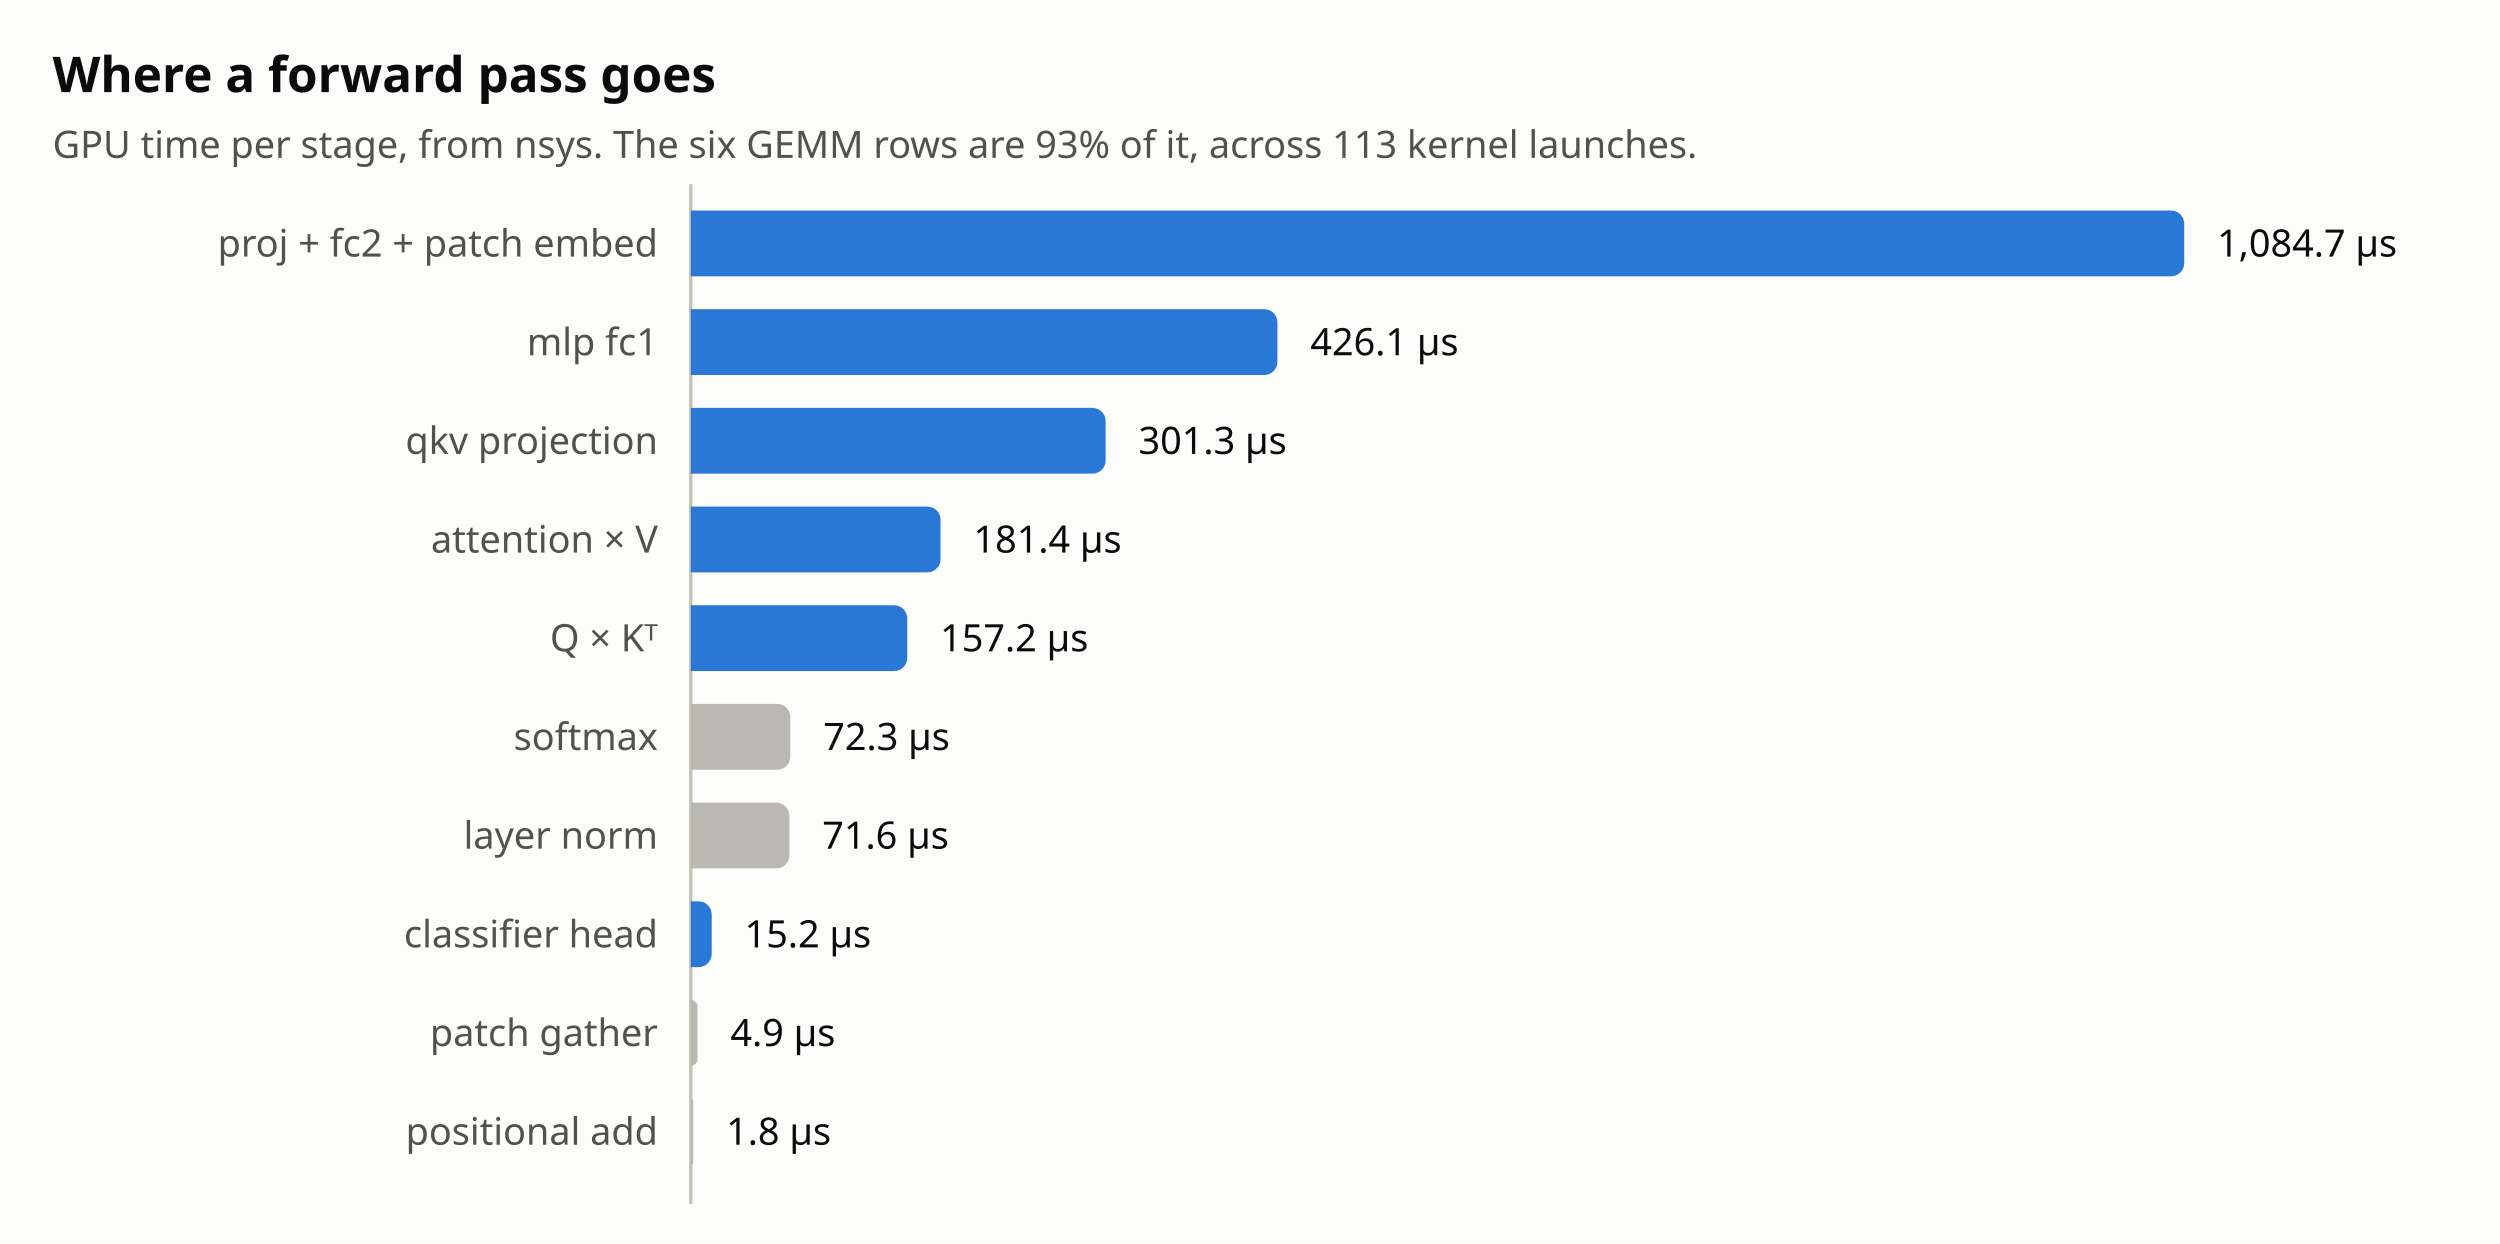
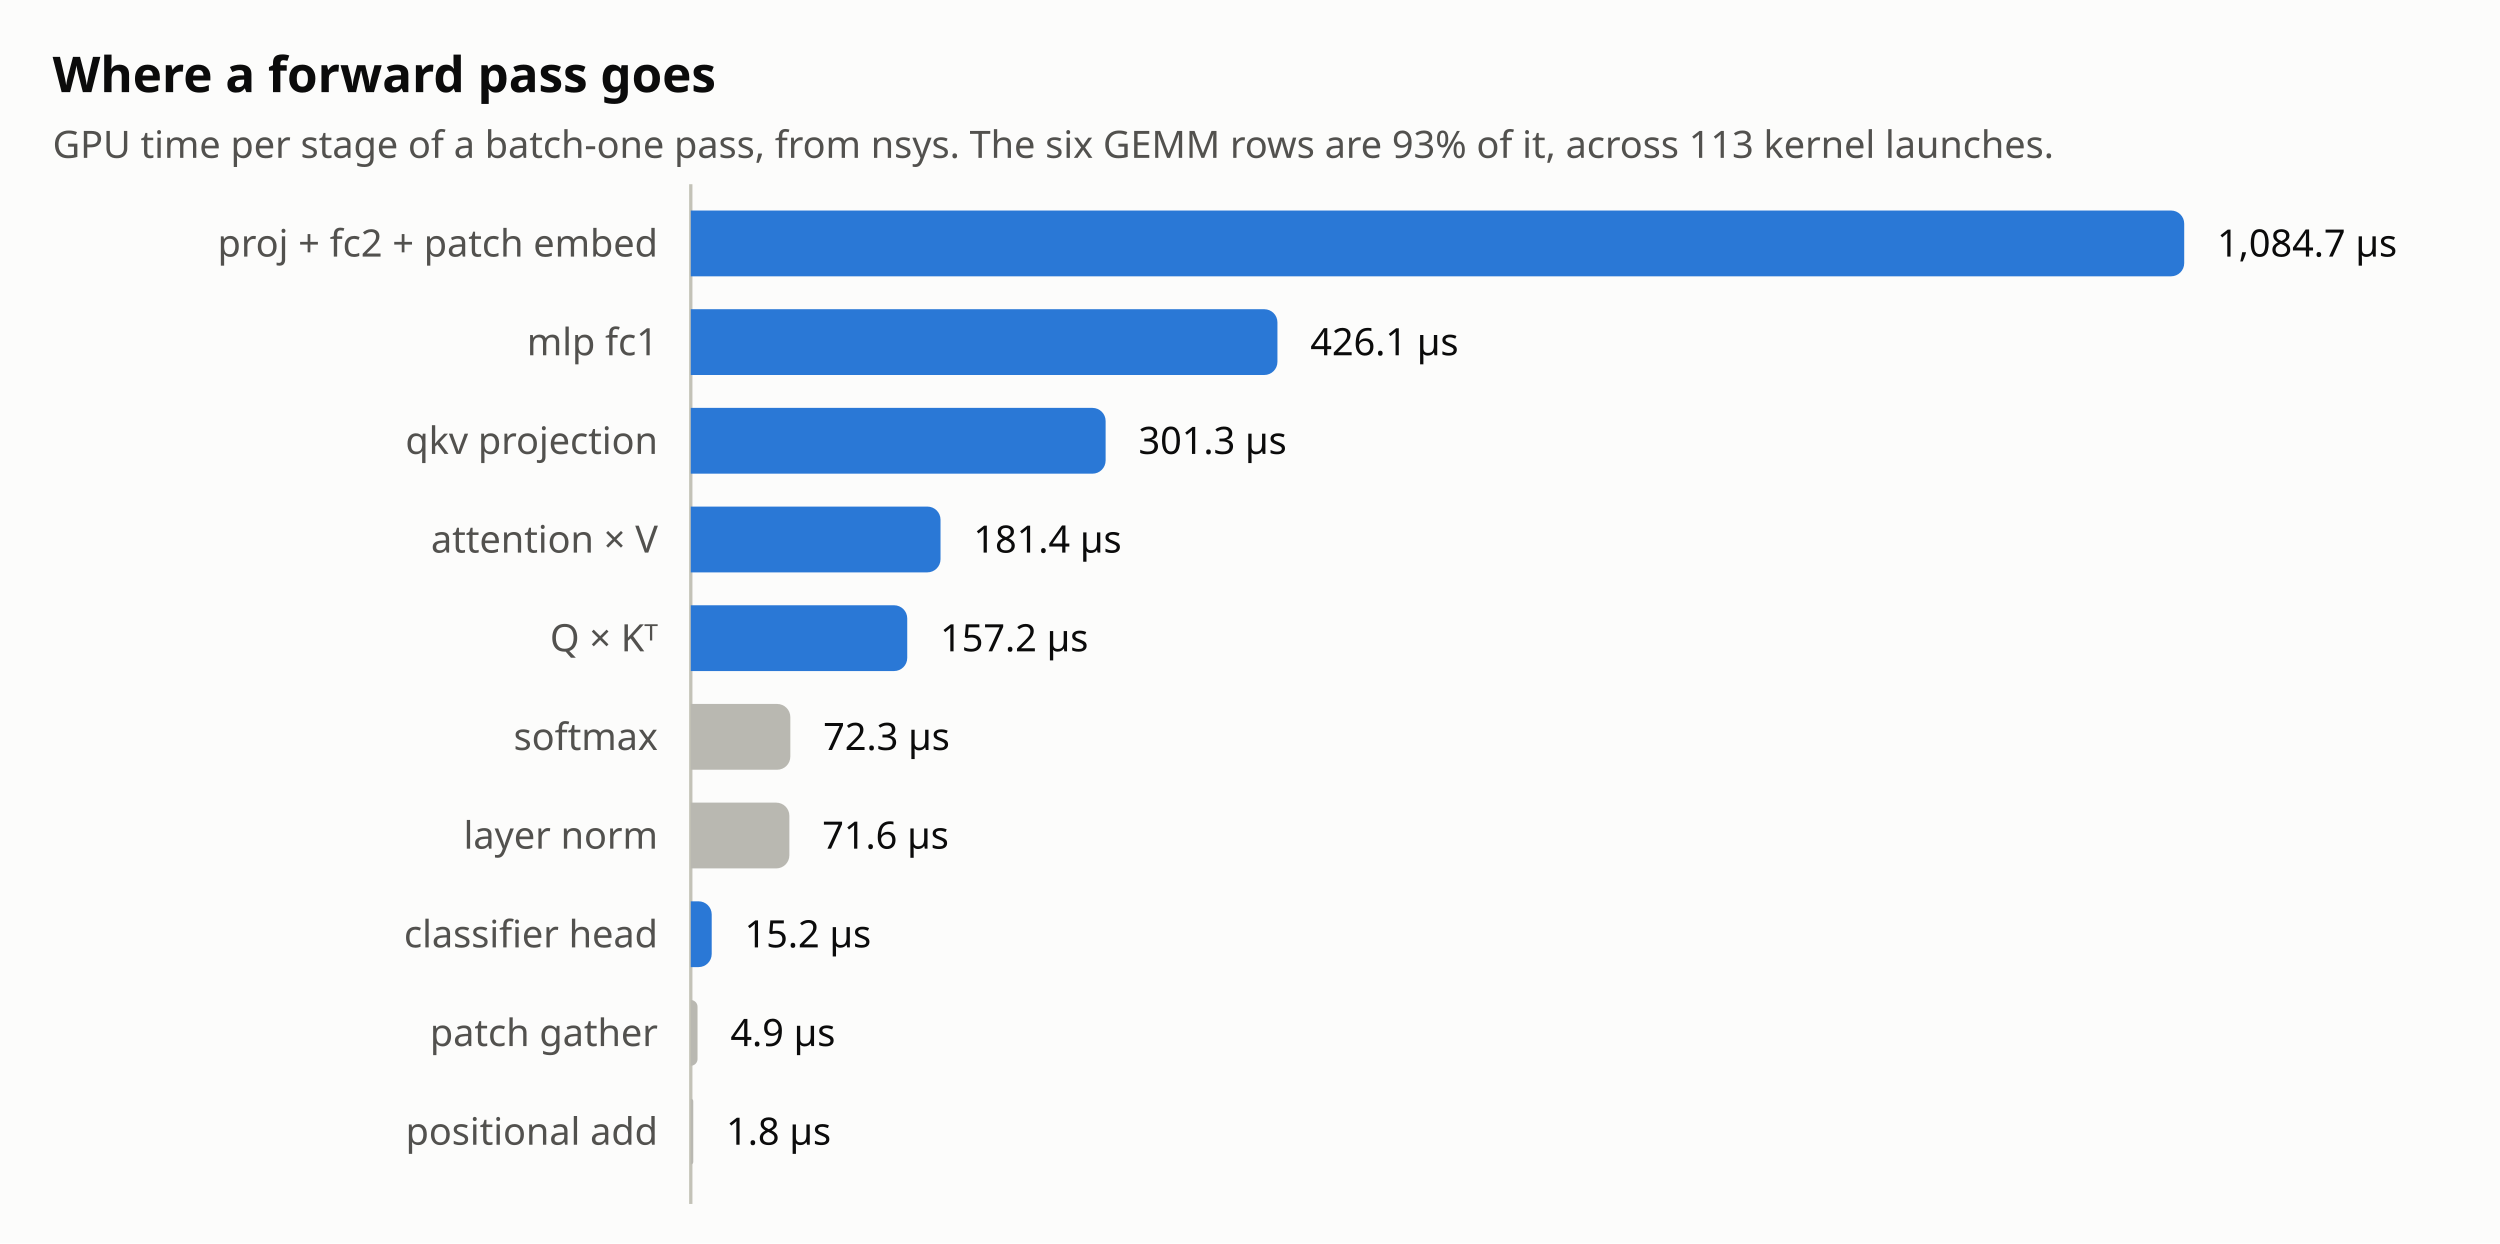
- <svg xmlns="http://www.w3.org/2000/svg" width="760" height="378" viewBox="0 0 760 378" role="img" aria-label="Where a forward pass goes. GPU time per stage, from nsys. The six GEMM rows are 93% of it, across 113 kernel launches.">
+ <svg xmlns="http://www.w3.org/2000/svg" width="760" height="378" viewBox="0 0 760 378" role="img" aria-label="Where a forward pass goes. GPU time per stage of a batch-one pass, from nsys. The six GEMM rows are 93% of it, across 113 kernel launches.">
  <rect width="760" height="378" fill="#fcfcfb" />
  <g font-family="-apple-system, BlinkMacSystemFont, 'Segoe UI', 'Noto Sans', Helvetica, Arial, sans-serif">
    <text x="16" y="28" font-size="15" font-weight="600" fill="#0b0b0b">Where a forward pass goes</text>
-     <text x="16" y="48" font-size="11.5" fill="#52514e">GPU time per stage, from nsys. The six GEMM rows are 93% of it, across 113 kernel launches.</text>
+     <text x="16" y="48" font-size="11.5" fill="#52514e">GPU time per stage of a batch-one pass, from nsys. The six GEMM rows are 93% of it, across 113 kernel launches.</text>
    <line x1="210" y1="56" x2="210" y2="366" stroke="#c3c2b7" stroke-width="1" />
    <text x="200" y="78" font-size="11.5" text-anchor="end" fill="#52514e">proj + fc2 + patch embed</text>
    <path d="M210,64h450.00a4,4 0 0 1 4,4v12a4,4 0 0 1 -4,4h-450.00z" fill="#2a78d6" />
    <text x="674.00" y="78" font-size="11.5" fill="#0b0b0b">1,084.7 µs</text>
    <text x="200" y="108" font-size="11.5" text-anchor="end" fill="#52514e">mlp fc1</text>
    <path d="M210,94h174.34a4,4 0 0 1 4,4v12a4,4 0 0 1 -4,4h-174.34z" fill="#2a78d6" />
    <text x="398.34" y="108" font-size="11.5" fill="#0b0b0b">426.1 µs</text>
    <text x="200" y="138" font-size="11.5" text-anchor="end" fill="#52514e">qkv projection</text>
    <path d="M210,124h122.11a4,4 0 0 1 4,4v12a4,4 0 0 1 -4,4h-122.11z" fill="#2a78d6" />
    <text x="346.11" y="138" font-size="11.5" fill="#0b0b0b">301.3 µs</text>
    <text x="200" y="168" font-size="11.5" text-anchor="end" fill="#52514e">attention × V</text>
    <path d="M210,154h71.92a4,4 0 0 1 4,4v12a4,4 0 0 1 -4,4h-71.92z" fill="#2a78d6" />
    <text x="295.92" y="168" font-size="11.5" fill="#0b0b0b">181.4 µs</text>
    <text x="200" y="198" font-size="11.5" text-anchor="end" fill="#52514e">Q × Kᵀ</text>
    <path d="M210,184h61.80a4,4 0 0 1 4,4v12a4,4 0 0 1 -4,4h-61.80z" fill="#2a78d6" />
    <text x="285.80" y="198" font-size="11.5" fill="#0b0b0b">157.2 µs</text>
    <text x="200" y="228" font-size="11.5" text-anchor="end" fill="#52514e">softmax</text>
    <path d="M210,214h26.26a4,4 0 0 1 4,4v12a4,4 0 0 1 -4,4h-26.26z" fill="#b9b8b1" />
    <text x="250.26" y="228" font-size="11.5" fill="#0b0b0b">72.3 µs</text>
    <text x="200" y="258" font-size="11.5" text-anchor="end" fill="#52514e">layer norm</text>
    <path d="M210,244h25.97a4,4 0 0 1 4,4v12a4,4 0 0 1 -4,4h-25.97z" fill="#b9b8b1" />
    <text x="249.97" y="258" font-size="11.5" fill="#0b0b0b">71.6 µs</text>
    <text x="200" y="288" font-size="11.5" text-anchor="end" fill="#52514e">classifier head</text>
    <path d="M210,274h2.36a4,4 0 0 1 4,4v12a4,4 0 0 1 -4,4h-2.36z" fill="#2a78d6" />
    <text x="226.36" y="288" font-size="11.5" fill="#0b0b0b">15.2 µs</text>
    <text x="200" y="318" font-size="11.5" text-anchor="end" fill="#52514e">patch gather</text>
    <path d="M210,304h0.00a2.051,2.051 0 0 1 2.051,2.051v15.898a2.051,2.051 0 0 1 -2.051,2.051h-0.00z" fill="#b9b8b1" />
    <text x="222.05" y="318" font-size="11.5" fill="#0b0b0b">4.9 µs</text>
    <text x="200" y="348" font-size="11.5" text-anchor="end" fill="#52514e">positional add</text>
    <path d="M210,334h0.00a0.753,0.753 0 0 1 0.753,0.753v18.493a0.753,0.753 0 0 1 -0.753,0.753h-0.00z" fill="#b9b8b1" />
    <text x="220.75" y="348" font-size="11.5" fill="#0b0b0b">1.8 µs</text>
  </g>
</svg>
